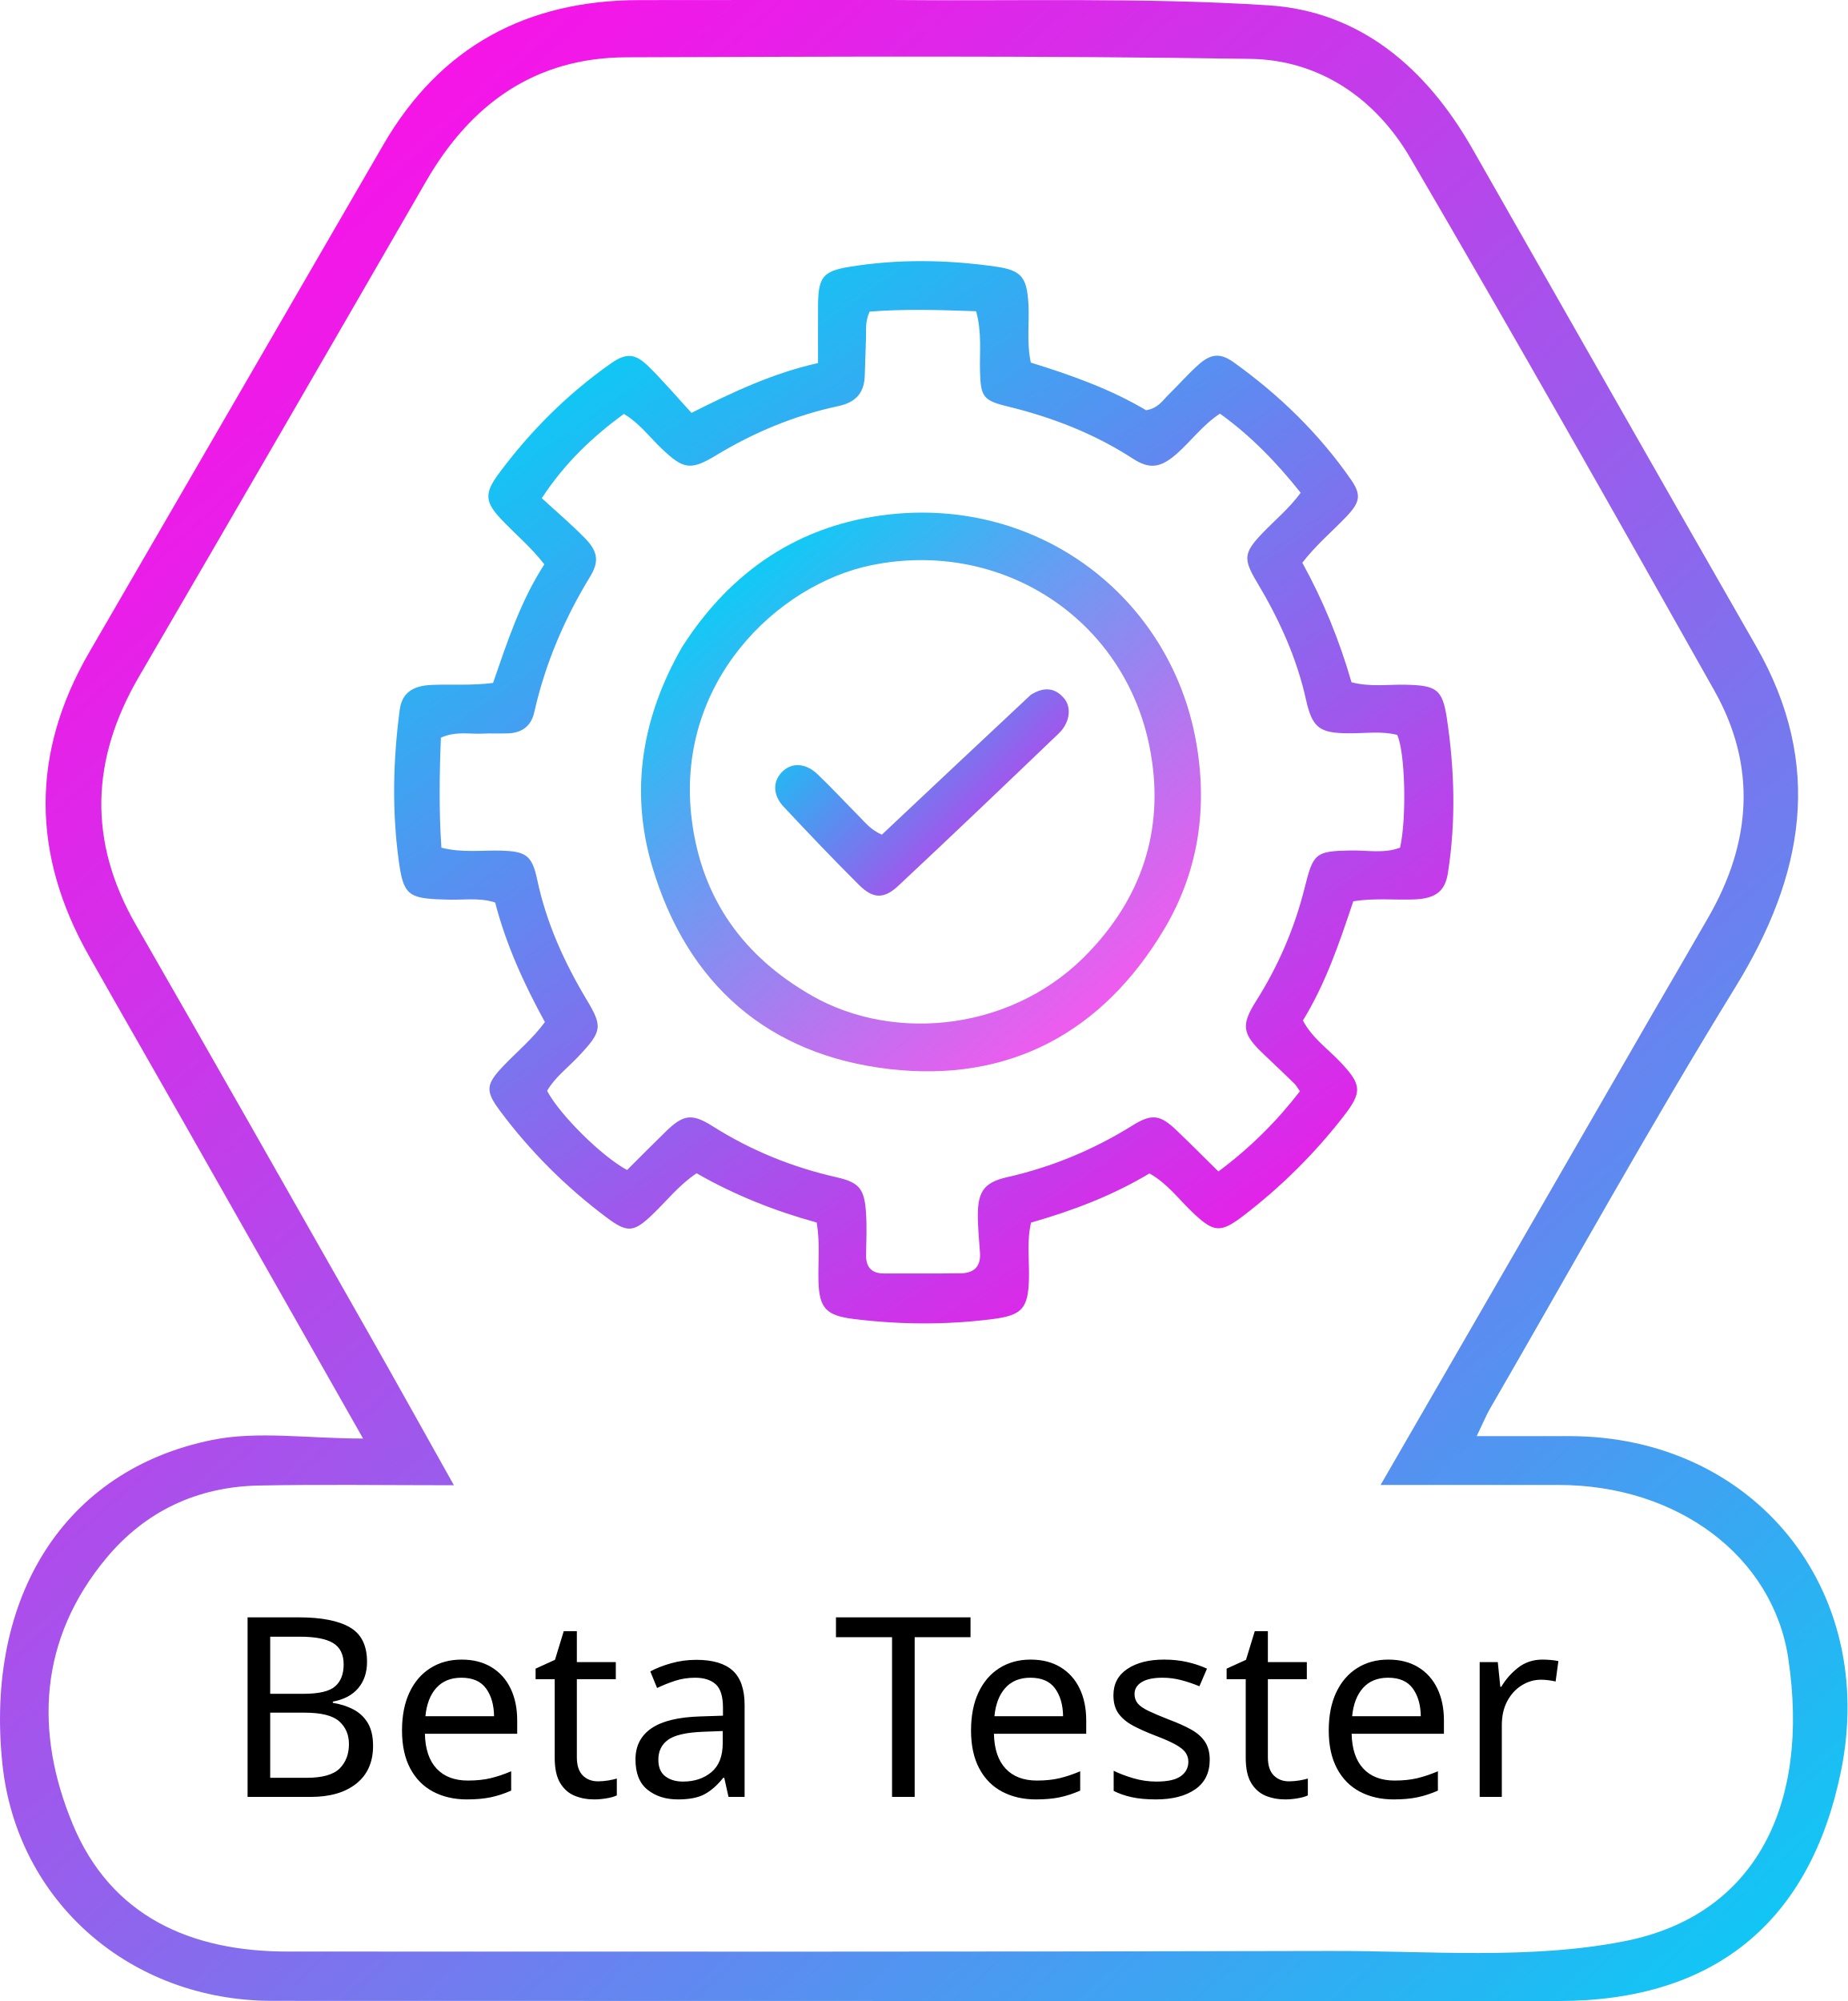
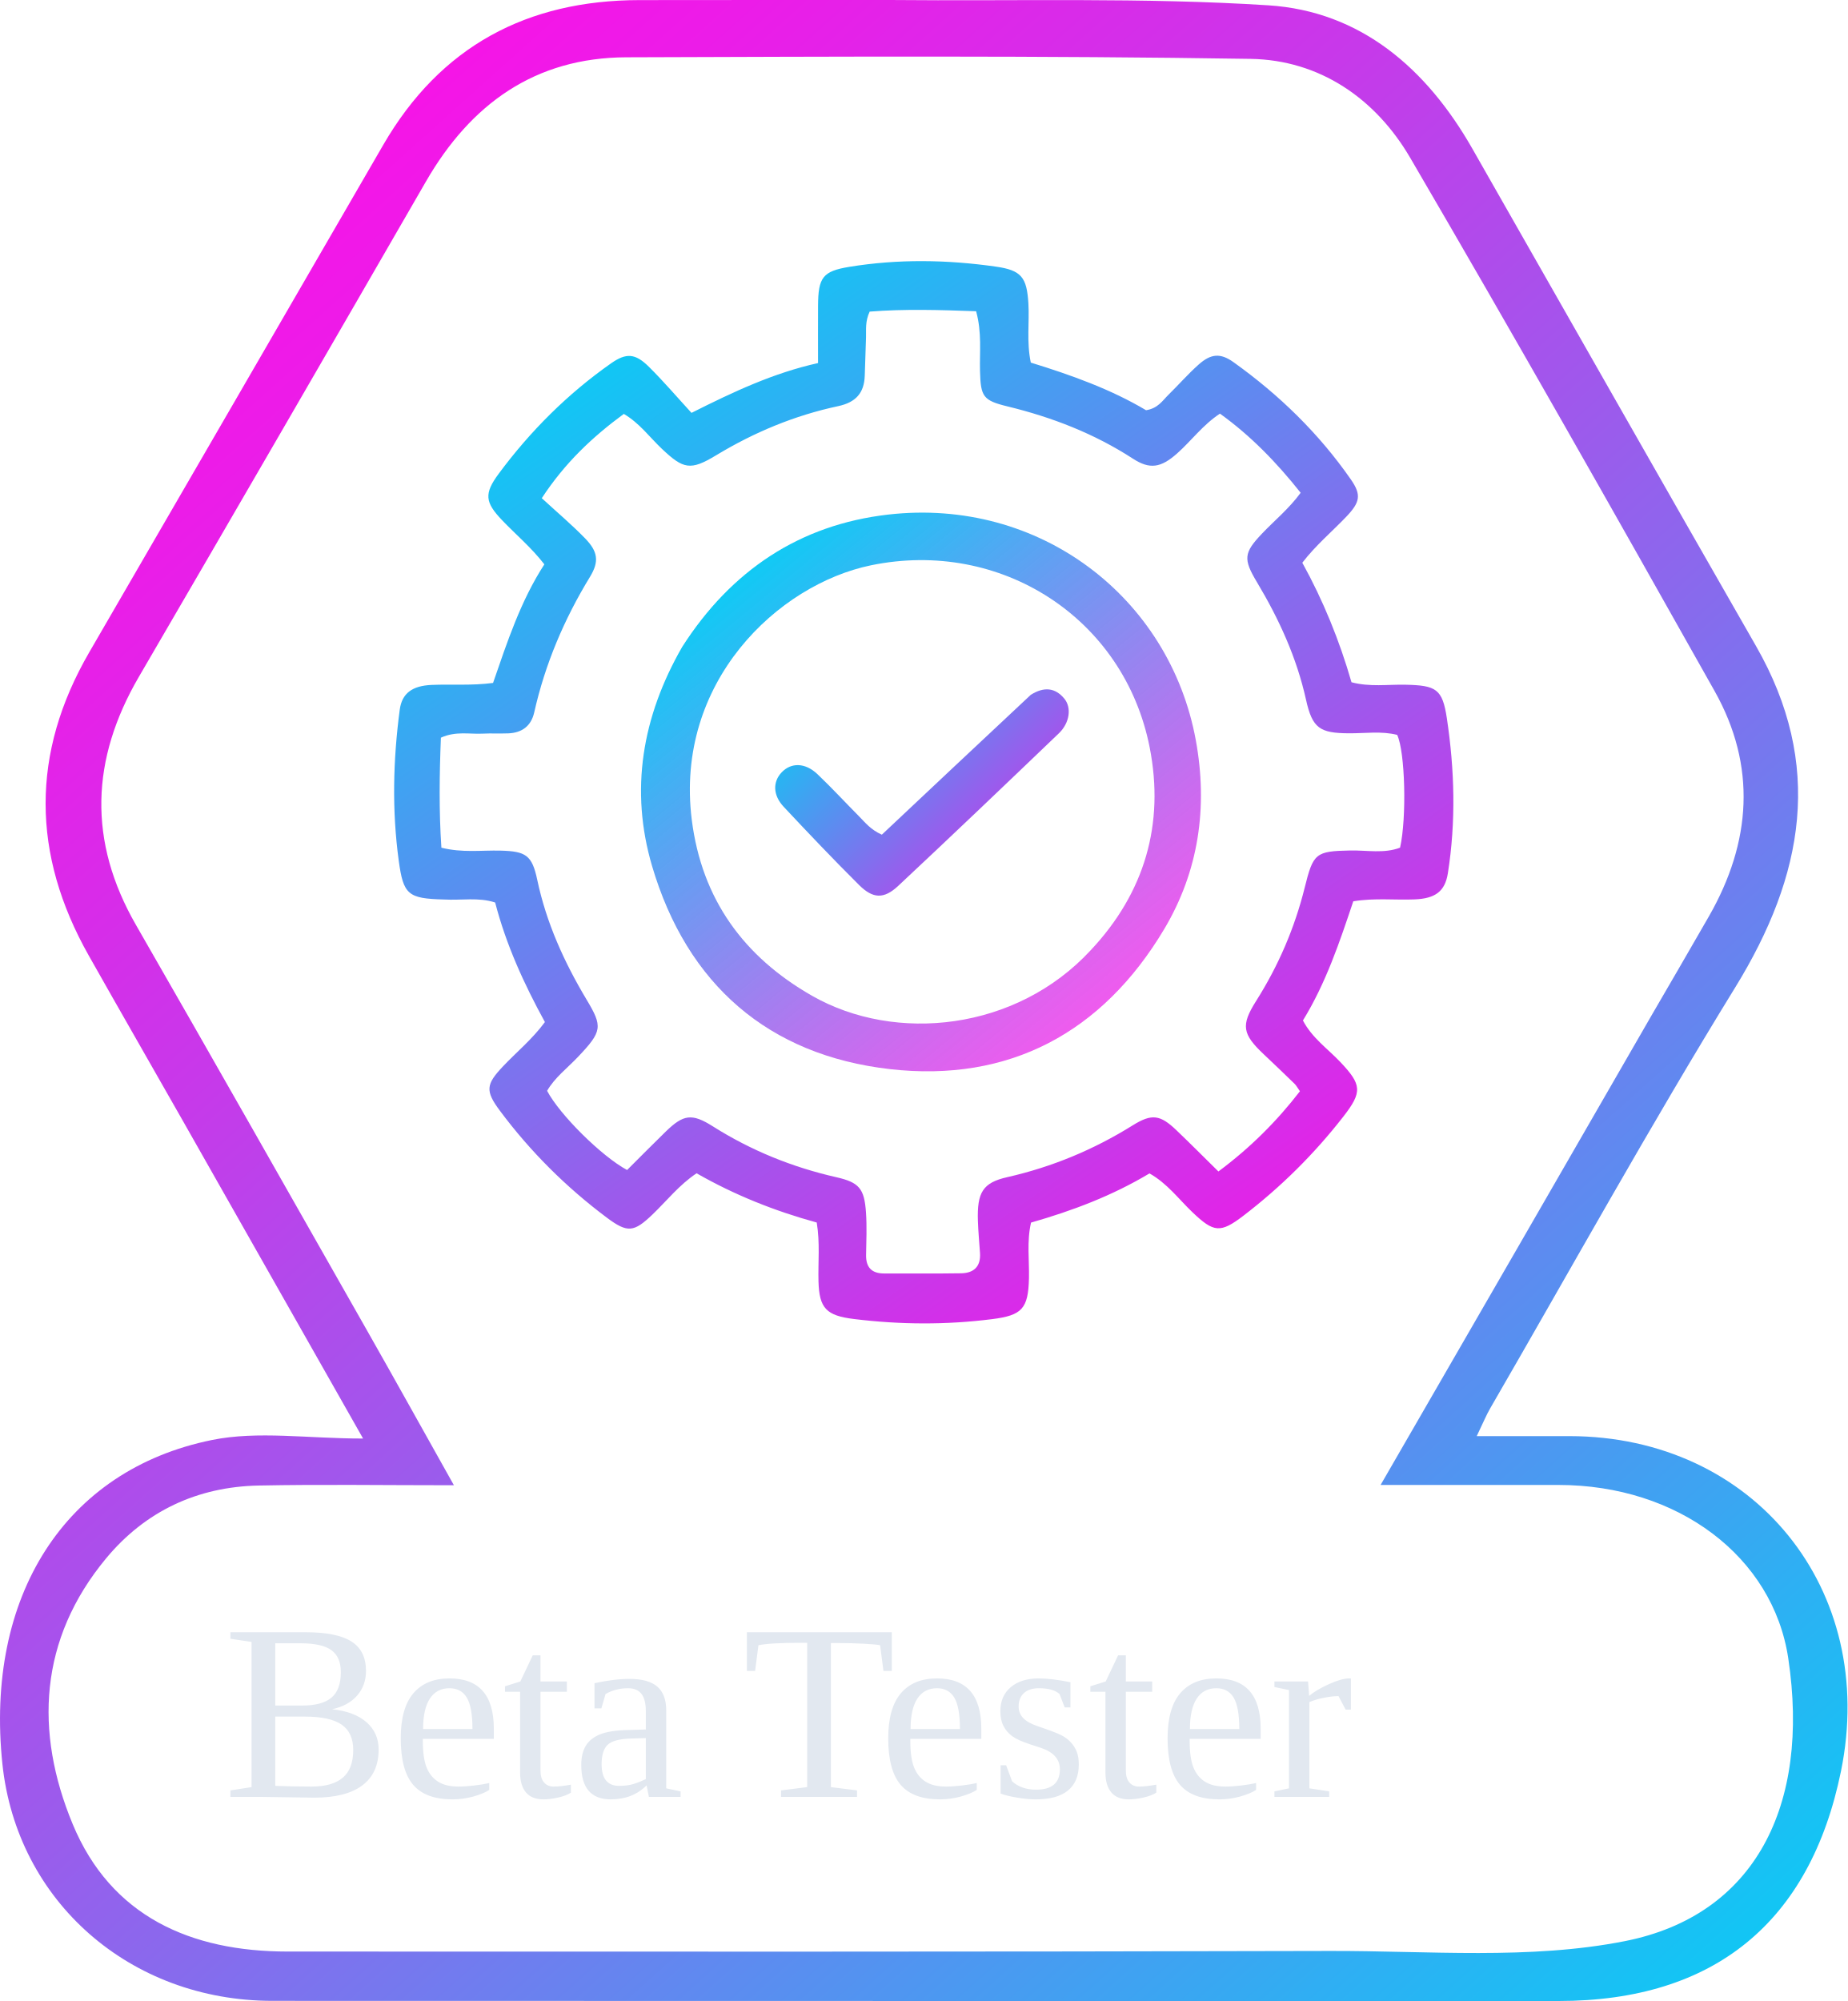
<svg xmlns="http://www.w3.org/2000/svg" version="1.1" id="Layer_1" x="0px" y="0px" viewBox="0 0 1196.69 1296" style="enable-background:new 0 0 1196.69 1296;" xml:space="preserve">
  <style type="text/css">
- 	.st0{font-family:'Helvetica-BoldOblique';}
+ 	.st0{fill:#e2e8f0;}
	.st1{font-size:162.888px;}
- 	.st2{letter-spacing:1;}
	.st3{fill:url(#SVGID_1_);}
	.st4{fill:url(#SVGID_2_);}
	.st5{fill:url(#SVGID_3_);}
	.st6{fill:url(#SVGID_4_);}
</style>
  <g>
    <text transform="matrix(1 0 0 1 144.5622 1163.818)" class="st0 st1 st2">Beta Tester</text>
    <g>
      <linearGradient id="SVGID_1_" gradientUnits="userSpaceOnUse" x1="1123.926" y1="1359.121" x2="62.632" y2="177.741">
        <stop offset="0" style="stop-color:#05D0F5" />
        <stop offset="0.183" style="stop-color:#3AA6F2" />
        <stop offset="0.481" style="stop-color:#8C67ED" />
        <stop offset="0.726" style="stop-color:#C739EA" />
        <stop offset="0.905" style="stop-color:#EC1CE8" />
        <stop offset="1" style="stop-color:#FA11E7" />
      </linearGradient>
      <path class="st3" d="M576.37,0C659.1,0.78,740.54-1.73,821.5,3.44c59.9,3.82,102.61,41.03,132.13,92.78    c61.24,107.39,122.25,214.91,183.74,322.15c44.08,76.89,31.25,148.55-13.43,221.15c-55.13,89.57-106.09,181.71-158.79,272.77    c-2.4,4.14-4.21,8.63-8.65,17.85c22.39,0,41.28-0.03,60.18,0c119.47,0.19,199.78,99.35,175.76,217.01    c-20.02,98.06-82.4,148.85-182.89,148.85c-277.68-0.01-555.37,0.01-833.05-0.09c-92.32-0.03-165.61-64.47-174.94-153.4    C-9.8,1034.3,41.75,952.05,137.3,932.65c29.71-6.03,61.67-0.94,97.88-0.94c-40.89-72.09-78.7-138.8-116.57-205.48    c-20.34-35.82-40.9-71.51-61.14-107.38c-36.98-65.51-37.62-130.98,0.37-196.44c63.53-109.49,126.96-219.04,190.4-328.57    c36.99-63.87,93.14-93.69,165.99-93.78C467.78-0.02,521.33,0.01,576.37,0z M1069.62,657.86c12.44-21.47,24.99-42.88,37.31-64.42    c27.44-47.98,30.98-97.27,3.59-145.97c-64.97-115.5-130.25-230.84-197.1-345.26C891,63.84,854.78,38.84,809.99,38.13    c-134.74-2.12-269.54-1.46-404.31-1.02c-59.06,0.19-100.77,30.17-129.77,80.42C214.15,224.58,152.22,331.52,89.99,438.29    c-31.17,53.47-33.1,106.56-1.91,160.8c50.23,87.36,99.89,175.04,149.68,262.66c18.16,31.97,36,64.12,56.25,100.21    c-45.46,0-85.96-0.63-126.44,0.18c-39.71,0.79-73.44,16.57-98.82,47.14c-43.47,52.37-46.47,112.3-21.73,172.01    c24.85,59.99,76.61,82.66,139.14,82.68c225.08,0.06,450.17,0.22,675.25-0.38c63.85-0.17,129.39,5.85,191.12-6.38    c84.35-16.71,120.02-87.91,105.77-183.11c-9.86-65.86-71.41-112.32-148.82-112.33c-36.85-0.01-73.71,0-115.24,0    C954.27,857.87,1011.48,758.86,1069.62,657.86z" />
    </g>
    <g>
      <linearGradient id="SVGID_2_" gradientUnits="userSpaceOnUse" x1="844.934" y1="868.136" x2="380.029" y2="199.494">
        <stop offset="0" style="stop-color:#FA11E7" />
        <stop offset="0.183" style="stop-color:#D230E9" />
        <stop offset="0.592" style="stop-color:#6E7EEF" />
        <stop offset="1" style="stop-color:#05D0F5" />
      </linearGradient>
      <path class="st4" d="M287.49,582.58c-23.21-0.6-26.22-3.08-29.22-25.15c-4.44-32.59-3.67-65.22,0.65-97.76    c1.41-10.61,8.07-15.54,20.73-16.07c12.83-0.54,25.73,0.55,39.71-1.28c9.11-26.32,17.79-52.99,33.23-76.81    c-8.59-11.08-18.55-19.32-27.4-28.61c-11.01-11.56-11.8-17.09-2.15-30.11c20.46-27.58,44.54-51.64,72.69-71.42    c9.88-6.94,15.7-6.58,24.52,2.14c9.48,9.38,18.17,19.57,27.65,29.9c27.41-13.79,53.11-25.84,81.96-32.26    c0-13.34-0.05-25.24,0.01-37.14c0.1-18.3,3-22.36,20.24-25.18c31.61-5.17,63.37-4.66,94.98-0.14c16.51,2.36,19.98,6.96,21.01,23.7    c0.76,12.34-1.28,24.81,1.57,38.46c26.06,8.01,51.99,17.31,74.65,30.84c7.74-1.19,10.7-6.28,14.56-10.06    c6.58-6.45,12.67-13.45,19.55-19.56c7.9-7,14.02-7.59,22.55-1.49c29.48,21.08,55.22,46.07,75.96,75.89    c7.03,10.11,6.02,14.82-3,24.27c-9.19,9.63-19.5,18.2-28.41,29.72c13.52,24.46,24.06,50.34,31.86,77.42    c11.92,3.15,23.46,1.37,34.85,1.6c20,0.4,24.06,2.74,26.91,21.67c5.03,33.38,5.96,66.96,0.66,100.45    c-1.85,11.71-8.11,16.37-21.53,16.92c-12.84,0.53-25.77-1.04-39.73,1.23c-8.84,26.37-17.74,52.99-32.62,77.18    c5.95,11.38,16.05,18.28,24.16,26.85c13.91,14.69,14.5,19.37,2.04,35.38c-18.78,24.14-40.35,45.53-64.62,64.14    c-15.1,11.58-19.34,10.97-33.08-2.1c-8.92-8.49-16.35-18.72-27.89-25.21c-24.01,14.4-49.77,24.15-76.72,31.85    c-2.83,12.31-1.06,24.29-1.34,36.13c-0.46,19.72-4.61,23.96-23.82,26.4c-29.9,3.8-59.68,3.6-89.56-0.08    c-17.77-2.19-22.48-6.82-22.95-24.39c-0.33-12.35,1.06-24.78-1.14-38.1c-27.14-7.44-53.13-17.78-77.82-31.89    c-11.31,7.55-19.28,17.8-28.52,26.65c-12.05,11.54-16.16,12.17-29.67,2.05c-26.36-19.75-49.53-42.8-69.21-69.23    c-9.58-12.87-9.03-17.03,1.94-28.65c8.81-9.33,18.89-17.49,27.22-28.76c-13.46-24.54-25.11-49.97-32.23-77.44    C309.87,581,299.22,583.25,287.49,582.58z M374.34,684.56c-6.89,7.26-15.07,13.42-19.97,21.94c8.14,15.46,35.26,42.38,51.81,51.29    c8.16-8.12,16.52-16.62,25.06-24.92c11.41-11.09,16.9-11.95,30.44-3.39c24.81,15.69,51.5,26.5,80.09,32.99    c14.7,3.34,18.07,7.33,19.14,22.74c0.64,9.18,0.22,18.44,0.07,27.66c-0.13,8.07,3.74,11.94,11.7,11.93    c16.6-0.02,33.21,0.13,49.8-0.12c8.27-0.12,12.87-4.36,12.29-13.11c-0.46-6.89-1.13-13.78-1.36-20.68    c-0.62-18.61,3.15-24.88,18.99-28.47c29.08-6.6,56.07-17.83,81.34-33.6c12.32-7.68,17.78-6.8,28.18,3.13    c8.95,8.55,17.67,17.34,27.27,26.78c20.66-15.37,37.89-32.61,52.8-51.96c-1.83-2.59-2.47-3.86-3.44-4.8    c-6.62-6.42-13.27-12.8-19.98-19.12c-13.91-13.11-14.92-18.79-4.95-34.55c14.43-22.8,24.96-47.28,31.45-73.39    c5.54-22.3,7.01-23.64,29.52-24.07c10.83-0.21,21.94,2.12,32.26-1.83c4.38-19.33,3.3-62.11-1.87-73.04    c-10.16-2.6-20.78-0.96-31.3-1.03c-18.79-0.12-23.63-3.2-27.74-21.71c-6.07-27.37-17.52-52.34-31.8-76.19    c-8.96-14.96-8.55-19,3.28-31.43c8.18-8.59,17.5-16.14,25.04-26.45c-15.45-19.46-32.2-36.84-52.28-51.26    c-11.17,7.37-18.53,17.63-27.77,25.81c-10.5,9.3-17.67,10.45-28.59,3.36c-25.06-16.26-52.37-26.82-81.25-33.85    c-15.83-3.85-17.37-6.29-17.8-22.89c-0.32-12.32,1.31-24.79-2.52-38.75c-23.23-0.84-46.37-1.55-68.95,0.24    c-3.03,6.5-2.19,11.64-2.36,16.65c-0.29,8.28-0.54,16.57-0.82,24.85c-0.37,11.27-5.86,17.31-17.23,19.73    c-28.16,6-54.42,16.93-79.12,31.88c-16.58,10.03-21.14,8.93-35.09-4.27c-7.93-7.5-14.44-16.61-24.63-22.58    c-20.31,14.94-38.13,31.67-53.13,54.58c9.84,9.05,19.36,17.09,28.01,25.98c8.32,8.54,9.32,14.97,3.22,24.96    c-16.72,27.39-29.07,56.47-36.12,87.79c-1.99,8.84-7.91,13.23-16.8,13.59c-5.53,0.22-11.08-0.1-16.6,0.18    c-8.55,0.44-17.39-1.76-27.05,2.61c-0.95,23.64-1.3,47.31,0.32,71.26c13.55,3.42,25.98,1.59,38.27,1.9    c16.42,0.42,20.43,2.92,23.8,18.84c5.89,27.87,17.42,53.32,31.92,77.58C390.44,664.92,390.17,667.91,374.34,684.56z" />
      <linearGradient id="SVGID_3_" gradientUnits="userSpaceOnUse" x1="729.381" y1="674.888" x2="470.948" y2="360.394">
        <stop offset="0" style="stop-color:#FA11E7;stop-opacity:0.71" />
        <stop offset="0.431" style="stop-color:#8B68ED;stop-opacity:0.835" />
        <stop offset="0.825" style="stop-color:#2BB3F3;stop-opacity:0.949" />
        <stop offset="1" style="stop-color:#05D0F5" />
      </linearGradient>
      <path class="st5" d="M441.86,418.99c31.76-49.61,76.23-79.16,133.42-85.71c98.09-11.24,182.27,53.61,199.25,146.03    c7.94,43.22,2.02,84.8-20.54,122.6c-39.98,66.95-100.42,99.31-177.46,90.55c-78.81-8.96-131.54-54.91-154.15-131.47    C407.89,511.9,415.81,464.33,441.86,418.99z M706.44,615.47c35.06-37.28,47.95-81.9,38.24-131.32    c-16.51-84.01-96.65-135.35-180.53-118.02c-60.36,12.47-127.25,75.7-116.08,164.77c6.47,51.54,33.73,88.83,77.94,114.06    C580.02,675.78,658.25,667.61,706.44,615.47z" />
      <linearGradient id="SVGID_4_" gradientUnits="userSpaceOnUse" x1="696.023" y1="585.89" x2="536.38" y2="426.247">
        <stop offset="0" style="stop-color:#FA11E7" />
        <stop offset="0.291" style="stop-color:#B646EB" />
        <stop offset="0.965" style="stop-color:#0EC9F4" />
        <stop offset="1" style="stop-color:#05D0F5" />
      </linearGradient>
      <path class="st6" d="M667.64,450.03c8.67-5.47,15.88-4.61,21.73,2.45c4.83,5.84,3.53,15.71-3.51,22.46    c-34.53,33.11-69.13,66.14-104.07,98.82c-9.28,8.68-16.35,8.38-25.39-0.6c-16.63-16.54-32.8-33.54-48.83-50.67    c-7-7.49-7.08-16.12-1.31-22.23c6.16-6.51,15.28-6.4,23.22,1.15c9.33,8.87,18.06,18.37,27.14,27.51    c3.84,3.87,7.2,8.36,14.56,11.68C602.73,510.91,634.76,480.78,667.64,450.03z" />
    </g>
  </g>
</svg>
